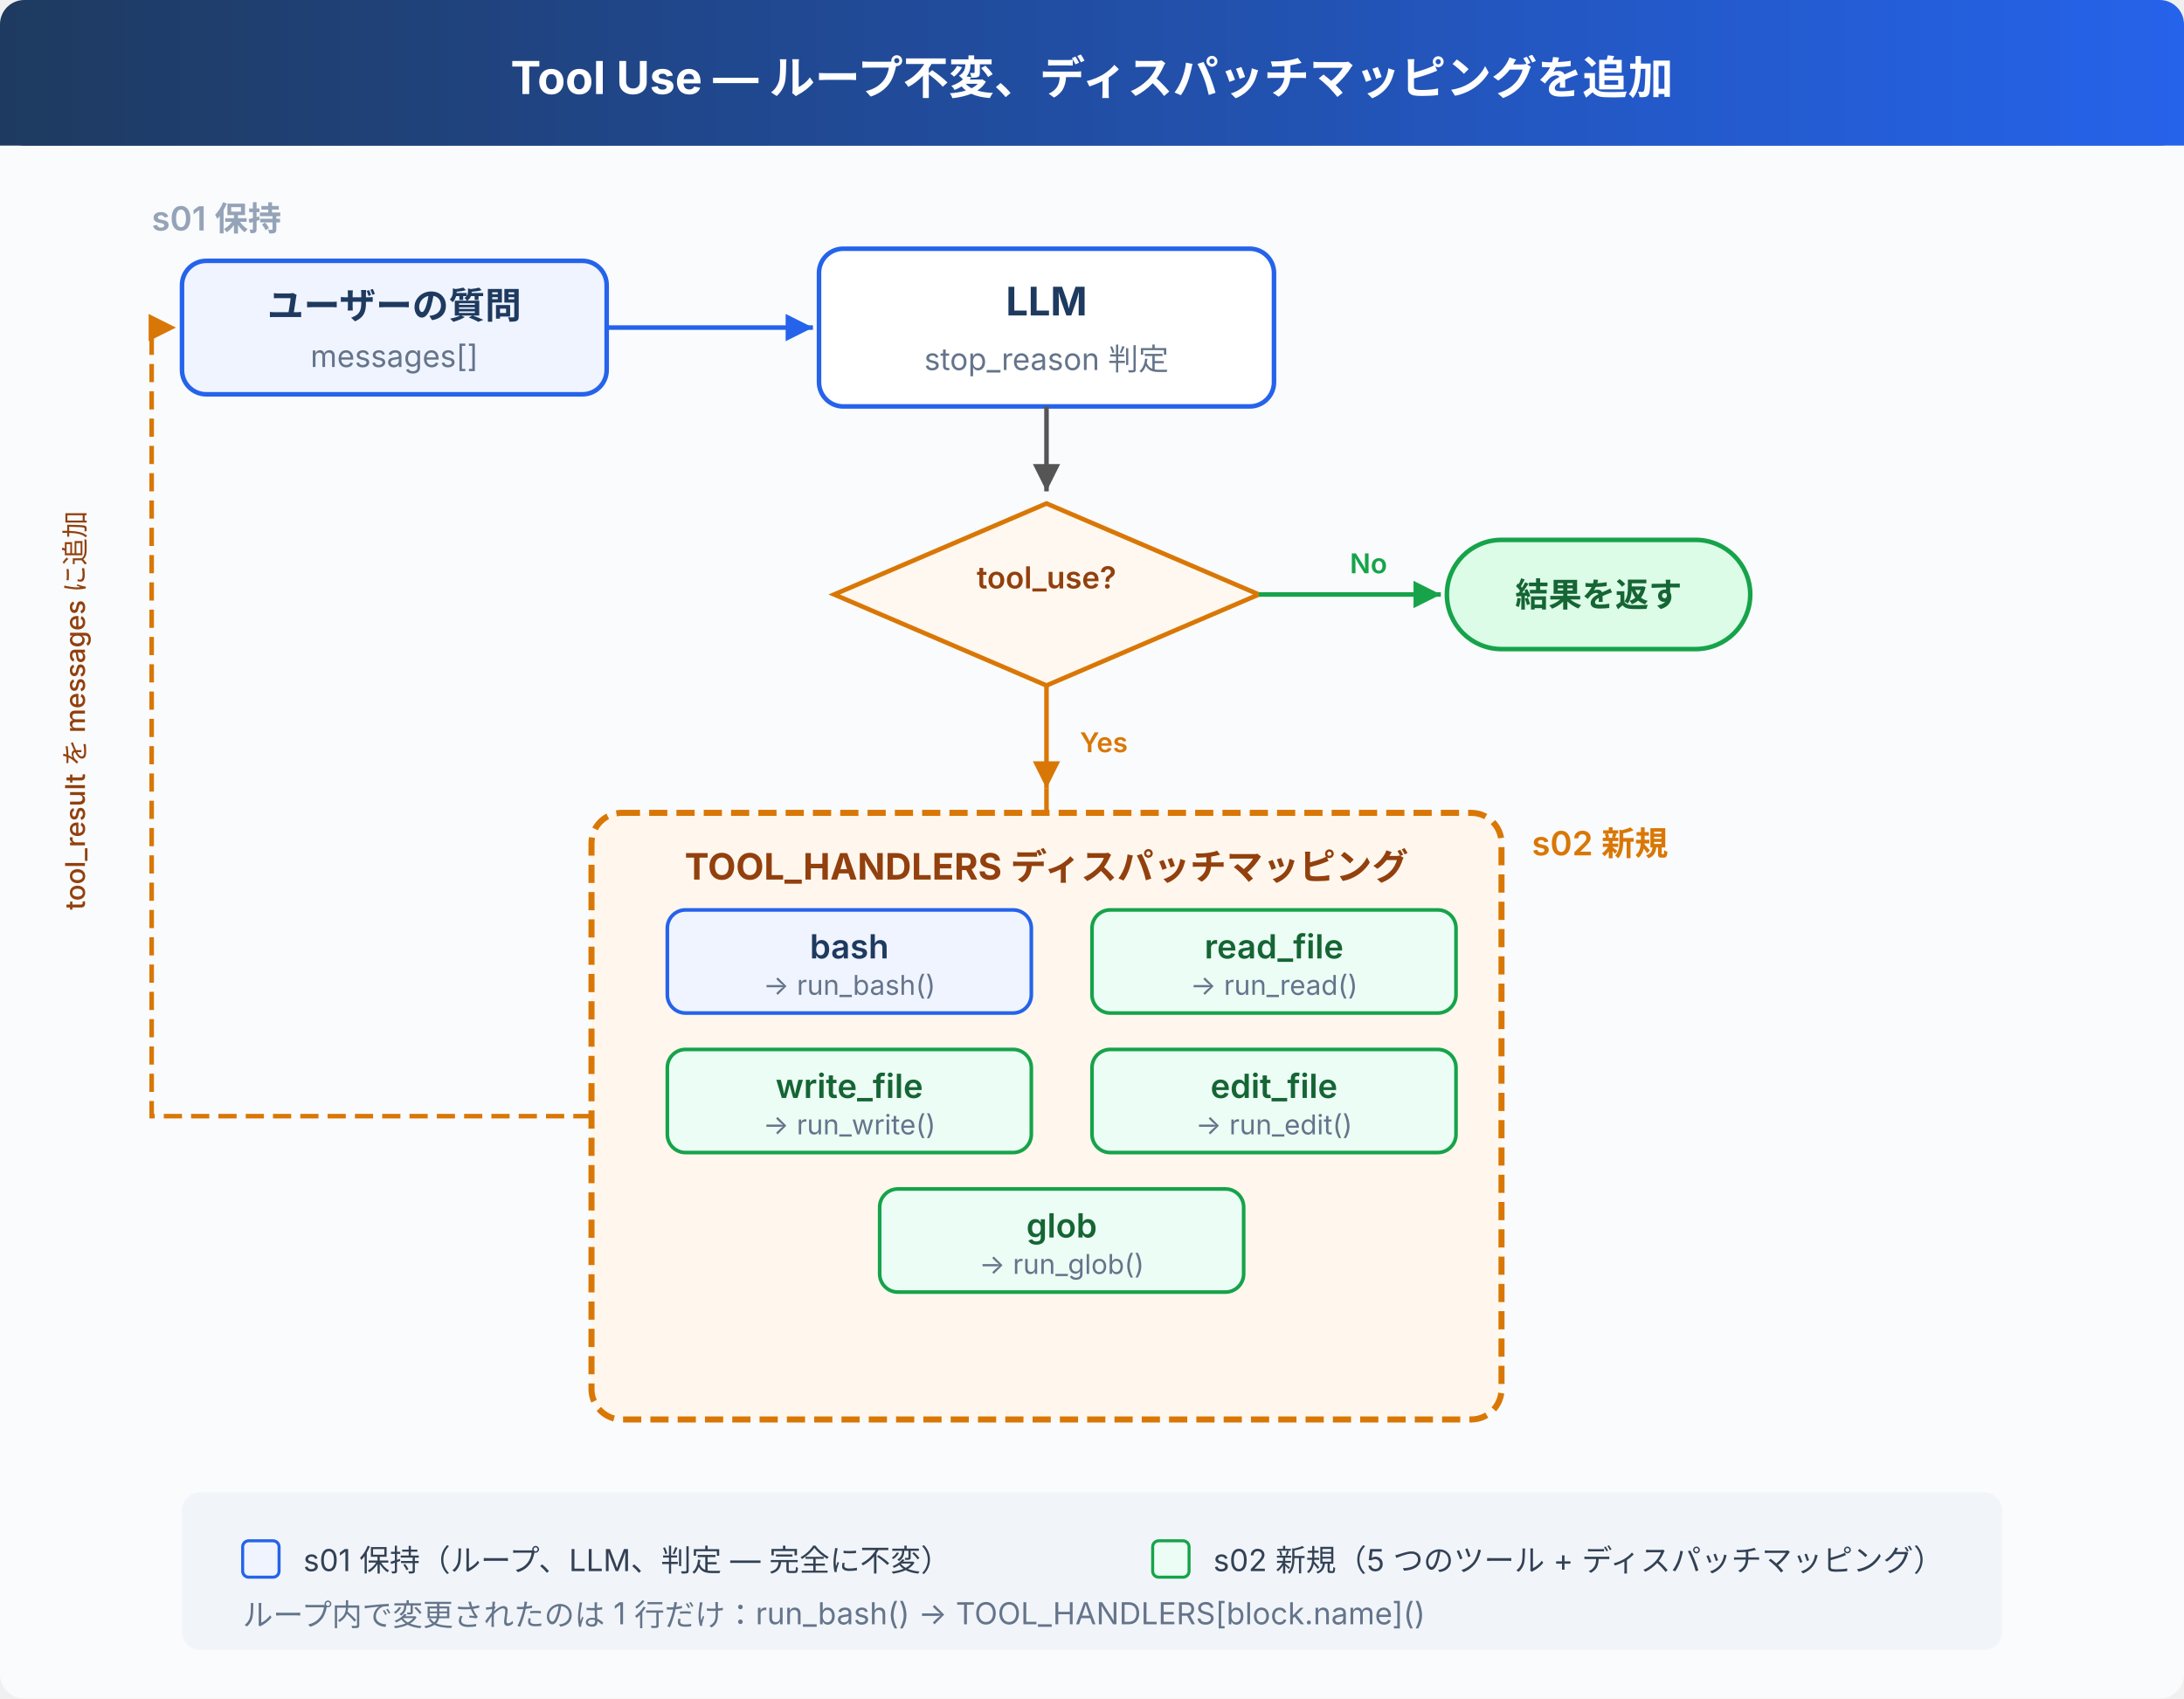
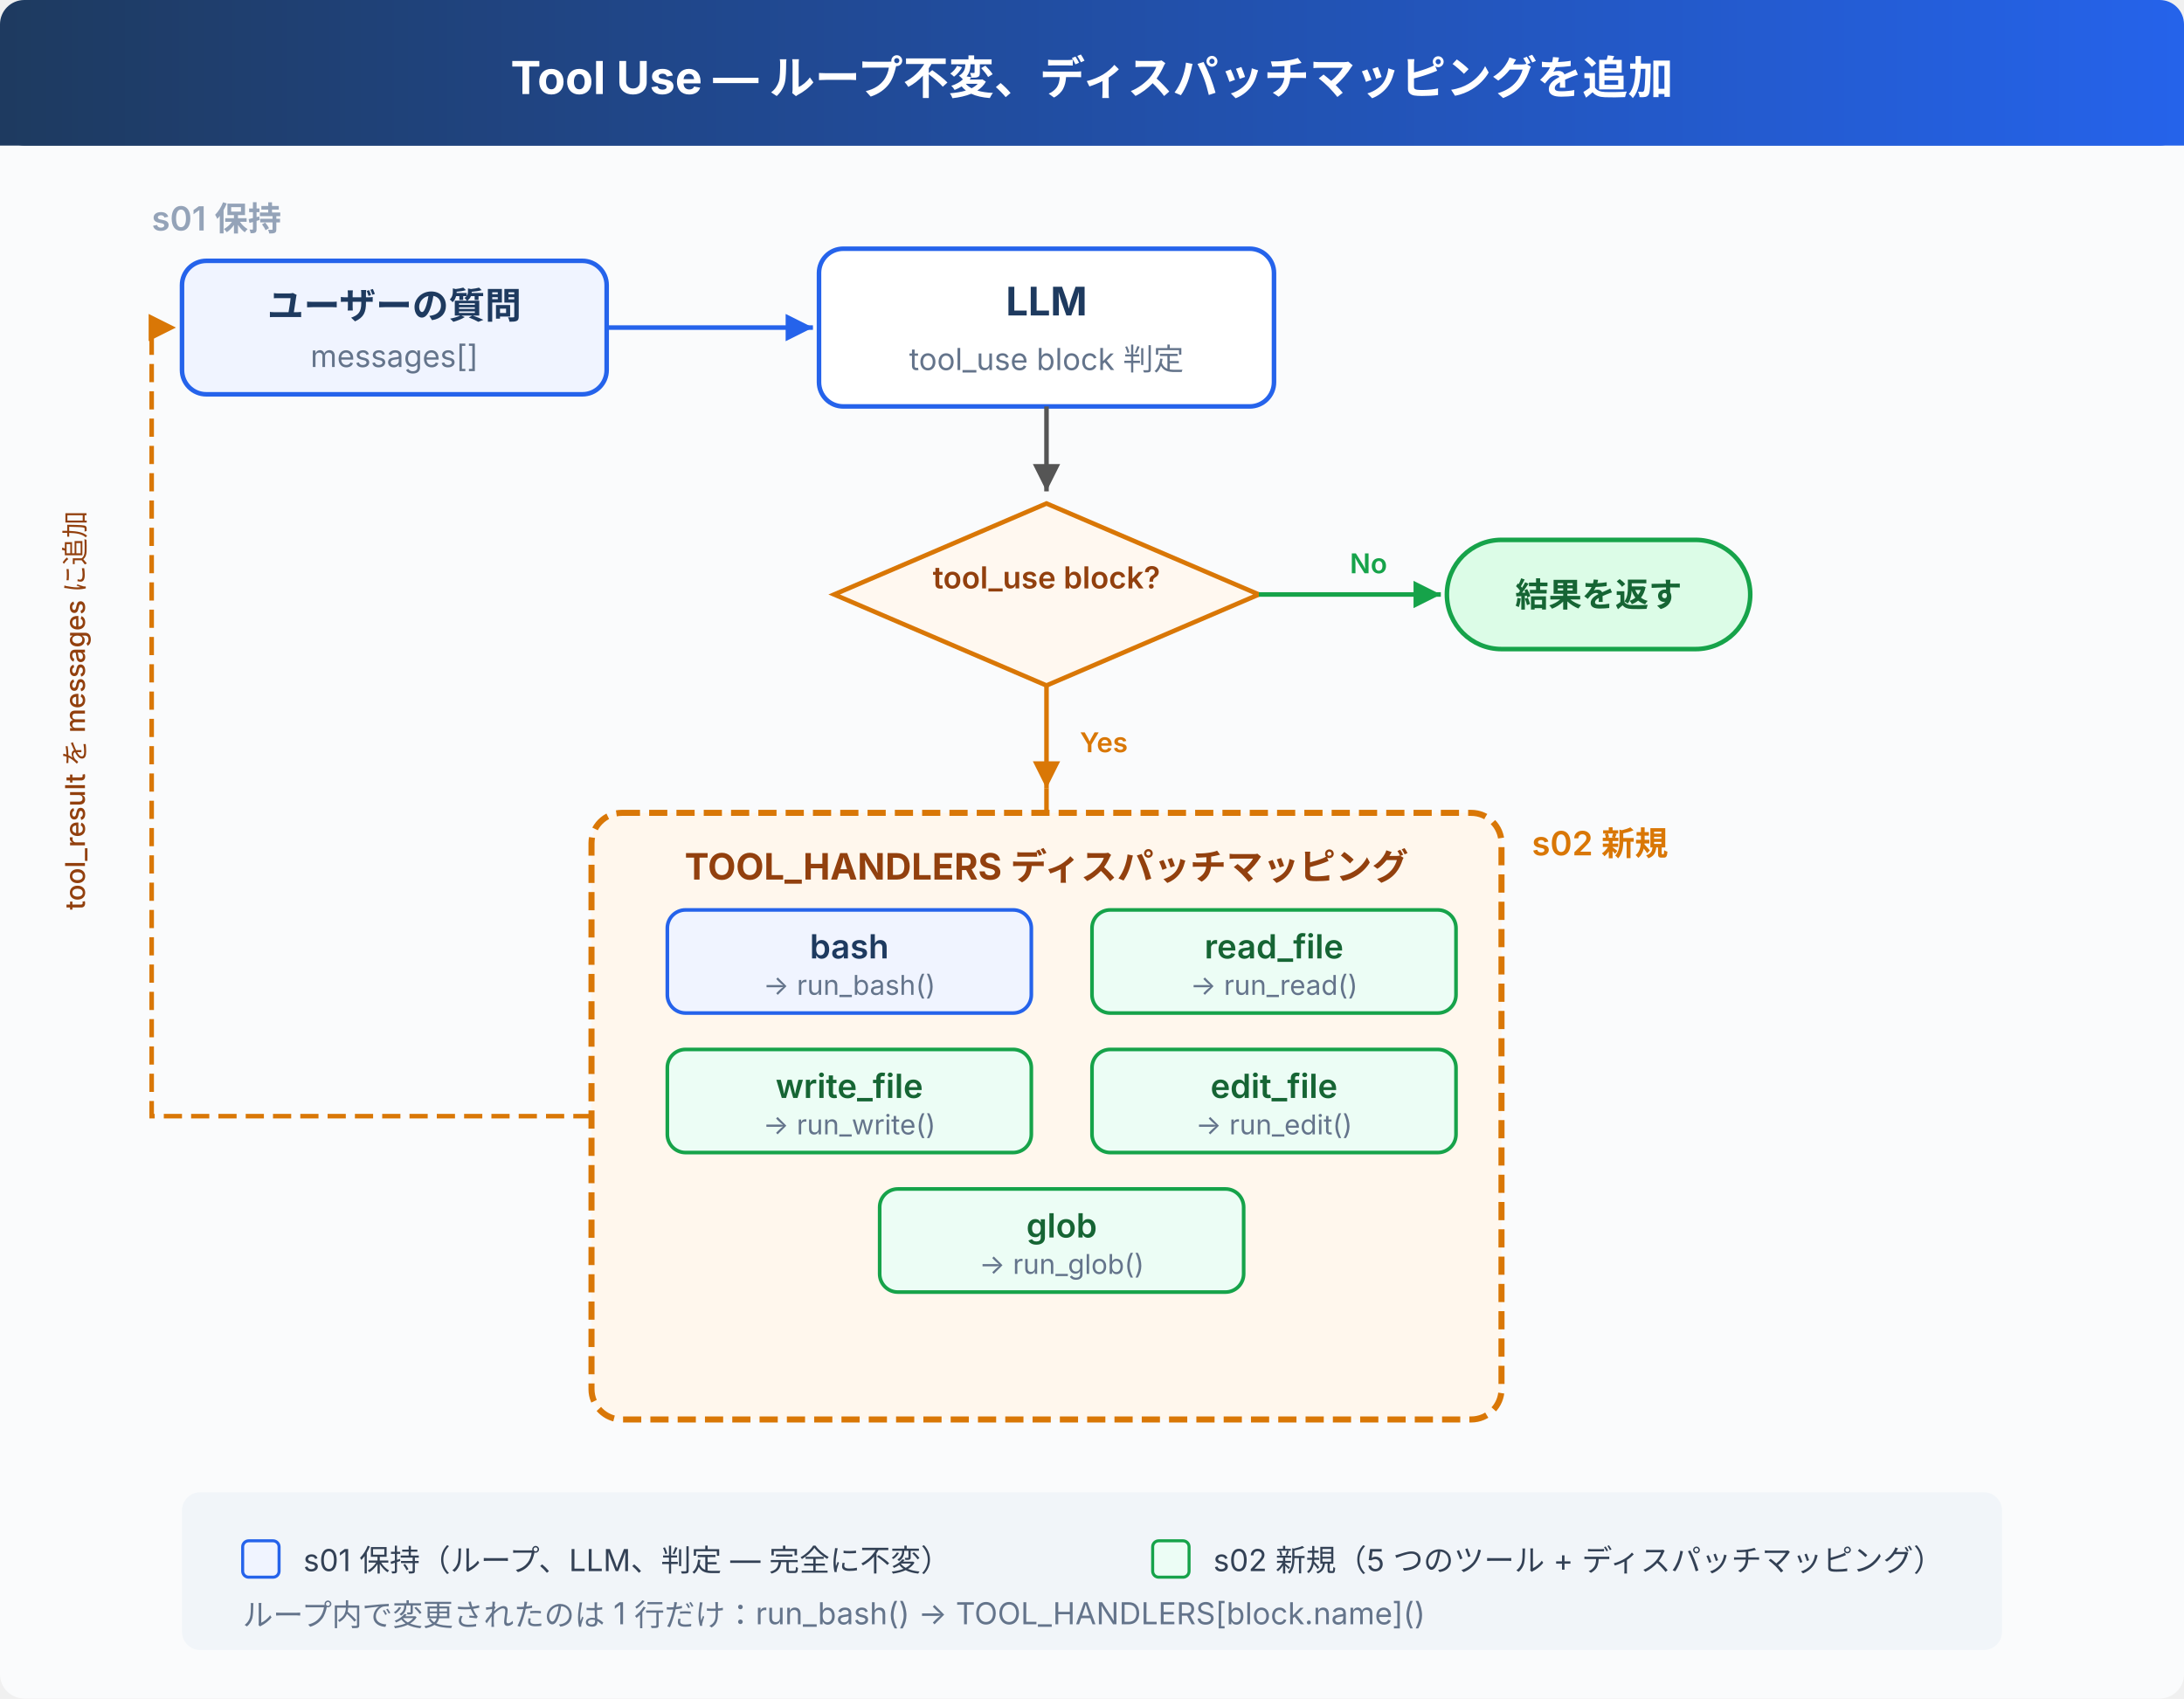
<svg xmlns="http://www.w3.org/2000/svg" viewBox="0 0 720 560" font-family="system-ui, -apple-system, sans-serif">
  <defs>
    <marker id="arrow" viewBox="0 0 10 10" refX="10" refY="5" markerWidth="6" markerHeight="6" orient="auto-start-reverse">
      <path d="M 0 0 L 10 5 L 0 10 z" fill="#555" />
    </marker>
    <marker id="arrow-blue" viewBox="0 0 10 10" refX="10" refY="5" markerWidth="6" markerHeight="6" orient="auto-start-reverse">
      <path d="M 0 0 L 10 5 L 0 10 z" fill="#2563eb" />
    </marker>
    <marker id="arrow-green" viewBox="0 0 10 10" refX="10" refY="5" markerWidth="6" markerHeight="6" orient="auto-start-reverse">
      <path d="M 0 0 L 10 5 L 0 10 z" fill="#16a34a" />
    </marker>
    <marker id="arrow-orange" viewBox="0 0 10 10" refX="10" refY="5" markerWidth="6" markerHeight="6" orient="auto-start-reverse">
      <path d="M 0 0 L 10 5 L 0 10 z" fill="#d97706" />
    </marker>
    <linearGradient id="header" x1="0" y1="0" x2="1" y2="0">
      <stop offset="0%" stop-color="#1e3a5f" />
      <stop offset="100%" stop-color="#2563eb" />
    </linearGradient>
  </defs>
  <rect width="720" height="560" fill="#fafbfc" rx="8" />
  <rect x="0" y="0" width="720" height="48" fill="url(#header)" rx="8" />
  <rect x="0" y="40" width="720" height="8" fill="url(#header)" />
  <text x="360" y="31" fill="#fff" font-size="15" font-weight="700" text-anchor="middle">Tool Use — ループ不変、ディスパッチマッピングを追加</text>
  <text x="50" y="76" fill="#94a3b8" font-size="11" font-weight="600">s01 保持</text>
  <rect x="60" y="86" width="140" height="44" rx="8" fill="#f0f4ff" stroke="#2563eb" stroke-width="1.5" />
  <text x="130" y="105" fill="#1e3a5f" font-size="12" font-weight="600" text-anchor="middle">ユーザーの質問</text>
  <text x="130" y="121" fill="#64748b" font-size="10" text-anchor="middle">messages[]</text>
  <line x1="200" y1="108" x2="268" y2="108" stroke="#2563eb" stroke-width="1.5" marker-end="url(#arrow-blue)" />
  <rect x="270" y="82" width="150" height="52" rx="8" fill="#fff" stroke="#2563eb" stroke-width="1.5" />
  <text x="345" y="104" fill="#1e3a5f" font-size="13" font-weight="700" text-anchor="middle">LLM</text>
-   <text x="345" y="122" fill="#64748b" font-size="10" text-anchor="middle">stop_reason 判定</text>
+   <text x="345" y="122" fill="#64748b" font-size="10" text-anchor="middle">tool_use block 判定</text>
  <line x1="345" y1="134" x2="345" y2="162" stroke="#555" stroke-width="1.5" marker-end="url(#arrow)" />
  <polygon points="345,166 415,196 345,226 275,196" fill="#fff8f0" stroke="#d97706" stroke-width="1.5" />
-   <text x="345" y="194" fill="#92400e" font-size="10" font-weight="600" text-anchor="middle">tool_use?</text>
+   <text x="345" y="194" fill="#92400e" font-size="10" font-weight="600" text-anchor="middle">tool_use block?</text>
  <line x1="415" y1="196" x2="475" y2="196" stroke="#16a34a" stroke-width="1.5" marker-end="url(#arrow-green)" />
  <text x="445" y="189" fill="#16a34a" font-size="9" font-weight="600">No</text>
  <rect x="477" y="178" width="100" height="36" rx="18" fill="#dcfce7" stroke="#16a34a" stroke-width="1.5" />
  <text x="527" y="200" fill="#166534" font-size="11" font-weight="600" text-anchor="middle">結果を返す</text>
  <line x1="345" y1="226" x2="345" y2="260" stroke="#d97706" stroke-width="1.5" marker-end="url(#arrow-orange)" />
  <text x="356" y="248" fill="#d97706" font-size="9" font-weight="600">Yes</text>
  <text x="505" y="282" fill="#d97706" font-size="11" font-weight="600">s02 新規</text>
  <rect x="195" y="268" width="300" height="200" rx="10" fill="#fff7ed" stroke="#d97706" stroke-width="2" stroke-dasharray="6,3" />
  <text x="345" y="290" fill="#92400e" font-size="12" font-weight="700" text-anchor="middle">TOOL_HANDLERS ディスパッチマッピング</text>
  <line x1="345" y1="260" x2="345" y2="268" stroke="#d97706" stroke-width="1.5" />
  <rect x="220" y="300" width="120" height="34" rx="6" fill="#f0f4ff" stroke="#2563eb" stroke-width="1.2" />
  <text x="280" y="316" fill="#1e3a5f" font-size="11" font-weight="600" text-anchor="middle">bash</text>
  <text x="280" y="328" fill="#64748b" font-size="9" text-anchor="middle">→ run_bash()</text>
  <rect x="360" y="300" width="120" height="34" rx="6" fill="#ecfdf5" stroke="#16a34a" stroke-width="1.2" />
  <text x="420" y="316" fill="#166534" font-size="11" font-weight="600" text-anchor="middle">read_file</text>
  <text x="420" y="328" fill="#64748b" font-size="9" text-anchor="middle">→ run_read()</text>
  <rect x="220" y="346" width="120" height="34" rx="6" fill="#ecfdf5" stroke="#16a34a" stroke-width="1.2" />
  <text x="280" y="362" fill="#166534" font-size="11" font-weight="600" text-anchor="middle">write_file</text>
  <text x="280" y="374" fill="#64748b" font-size="9" text-anchor="middle">→ run_write()</text>
  <rect x="360" y="346" width="120" height="34" rx="6" fill="#ecfdf5" stroke="#16a34a" stroke-width="1.2" />
  <text x="420" y="362" fill="#166534" font-size="11" font-weight="600" text-anchor="middle">edit_file</text>
  <text x="420" y="374" fill="#64748b" font-size="9" text-anchor="middle">→ run_edit()</text>
  <rect x="290" y="392" width="120" height="34" rx="6" fill="#ecfdf5" stroke="#16a34a" stroke-width="1.2" />
  <text x="350" y="408" fill="#166534" font-size="11" font-weight="600" text-anchor="middle">glob</text>
  <text x="350" y="420" fill="#64748b" font-size="9" text-anchor="middle">→ run_glob()</text>
  <path d="M 195 368 L 50 368 L 50 108 L 58 108" fill="none" stroke="#d97706" stroke-width="1.5" marker-end="url(#arrow-orange)" stroke-dasharray="6,3" />
  <text x="28" y="300" fill="#92400e" font-size="9" font-weight="500" transform="rotate(-90, 28, 300)">tool_result を messages に追加</text>
  <rect x="60" y="492" width="600" height="52" rx="6" fill="#f1f5f9" />
  <rect x="80" y="508" width="12" height="12" rx="2" fill="#f0f4ff" stroke="#2563eb" stroke-width="1" />
  <text x="100" y="518" fill="#334155" font-size="10">s01 保持（ループ、LLM、判定 — 完全に不変）</text>
  <rect x="380" y="508" width="12" height="12" rx="2" fill="#ecfdf5" stroke="#16a34a" stroke-width="1" />
  <text x="400" y="518" fill="#334155" font-size="10">s02 新規（5 つのツール + ディスパッチマッピング）</text>
  <text x="80" y="536" fill="#64748b" font-size="10">ループ内で変更されたのは 1 行だけ：run_bash() → TOOL_HANDLERS[block.name]()</text>
</svg>
